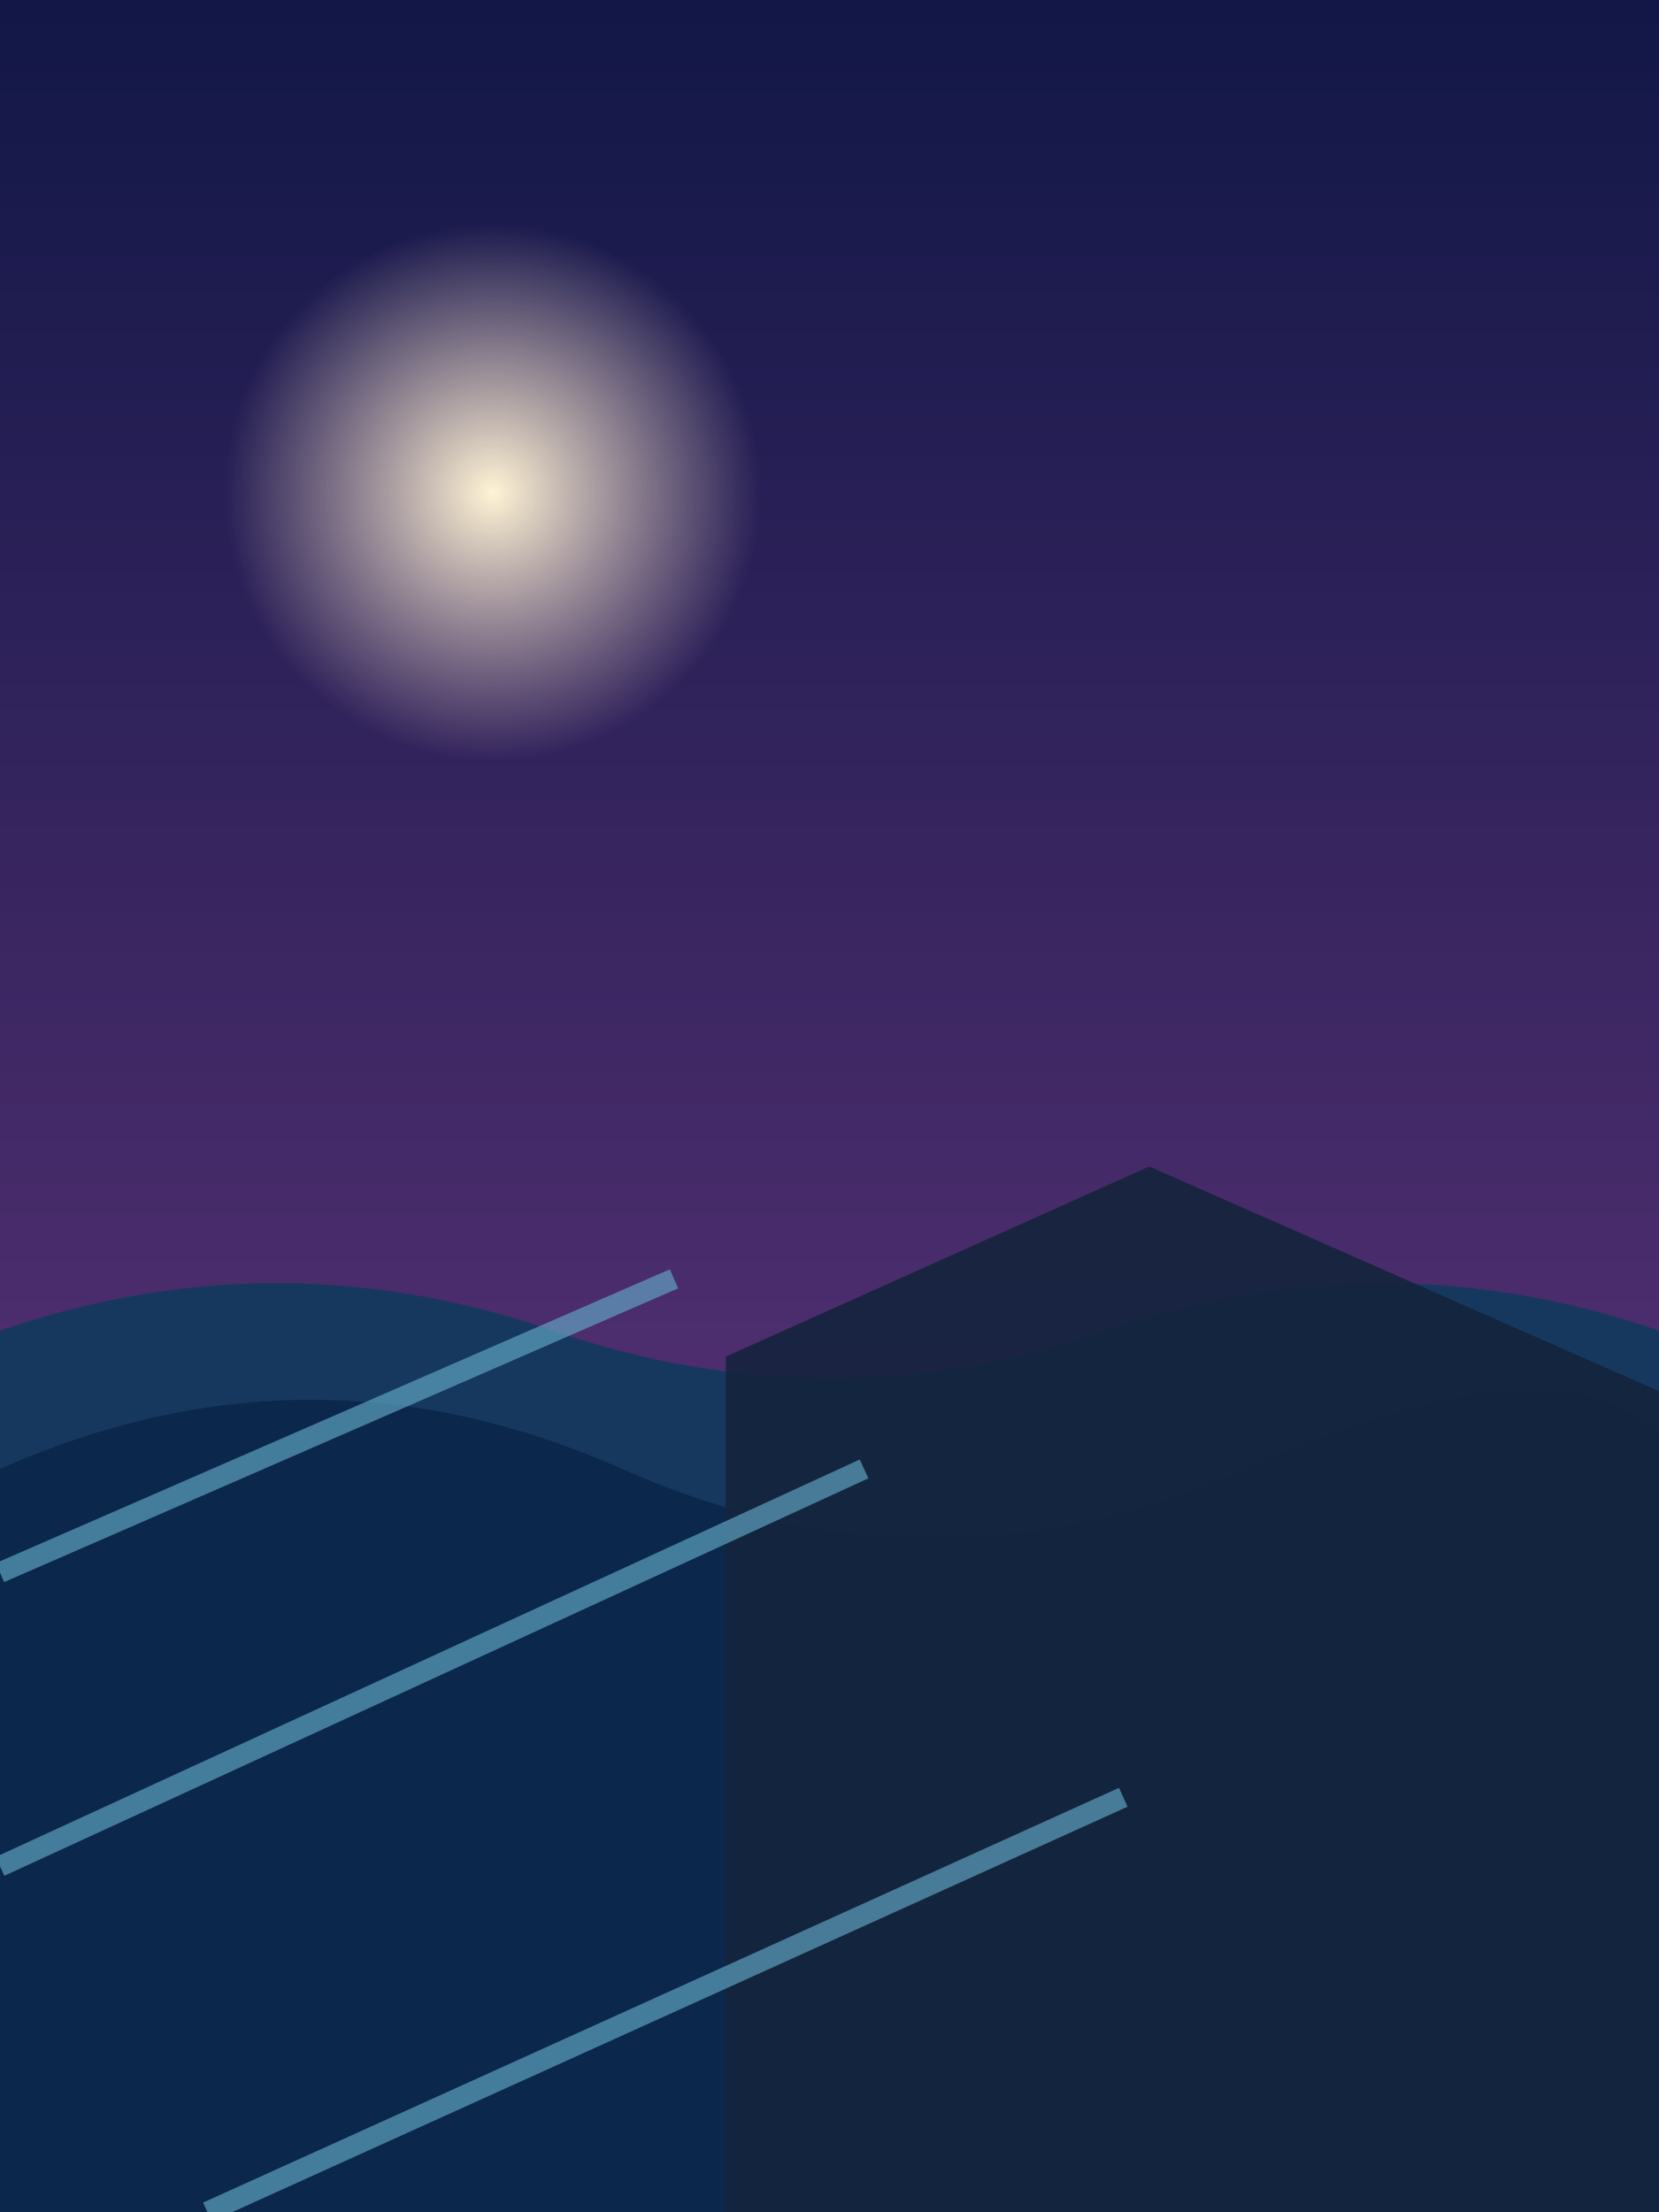
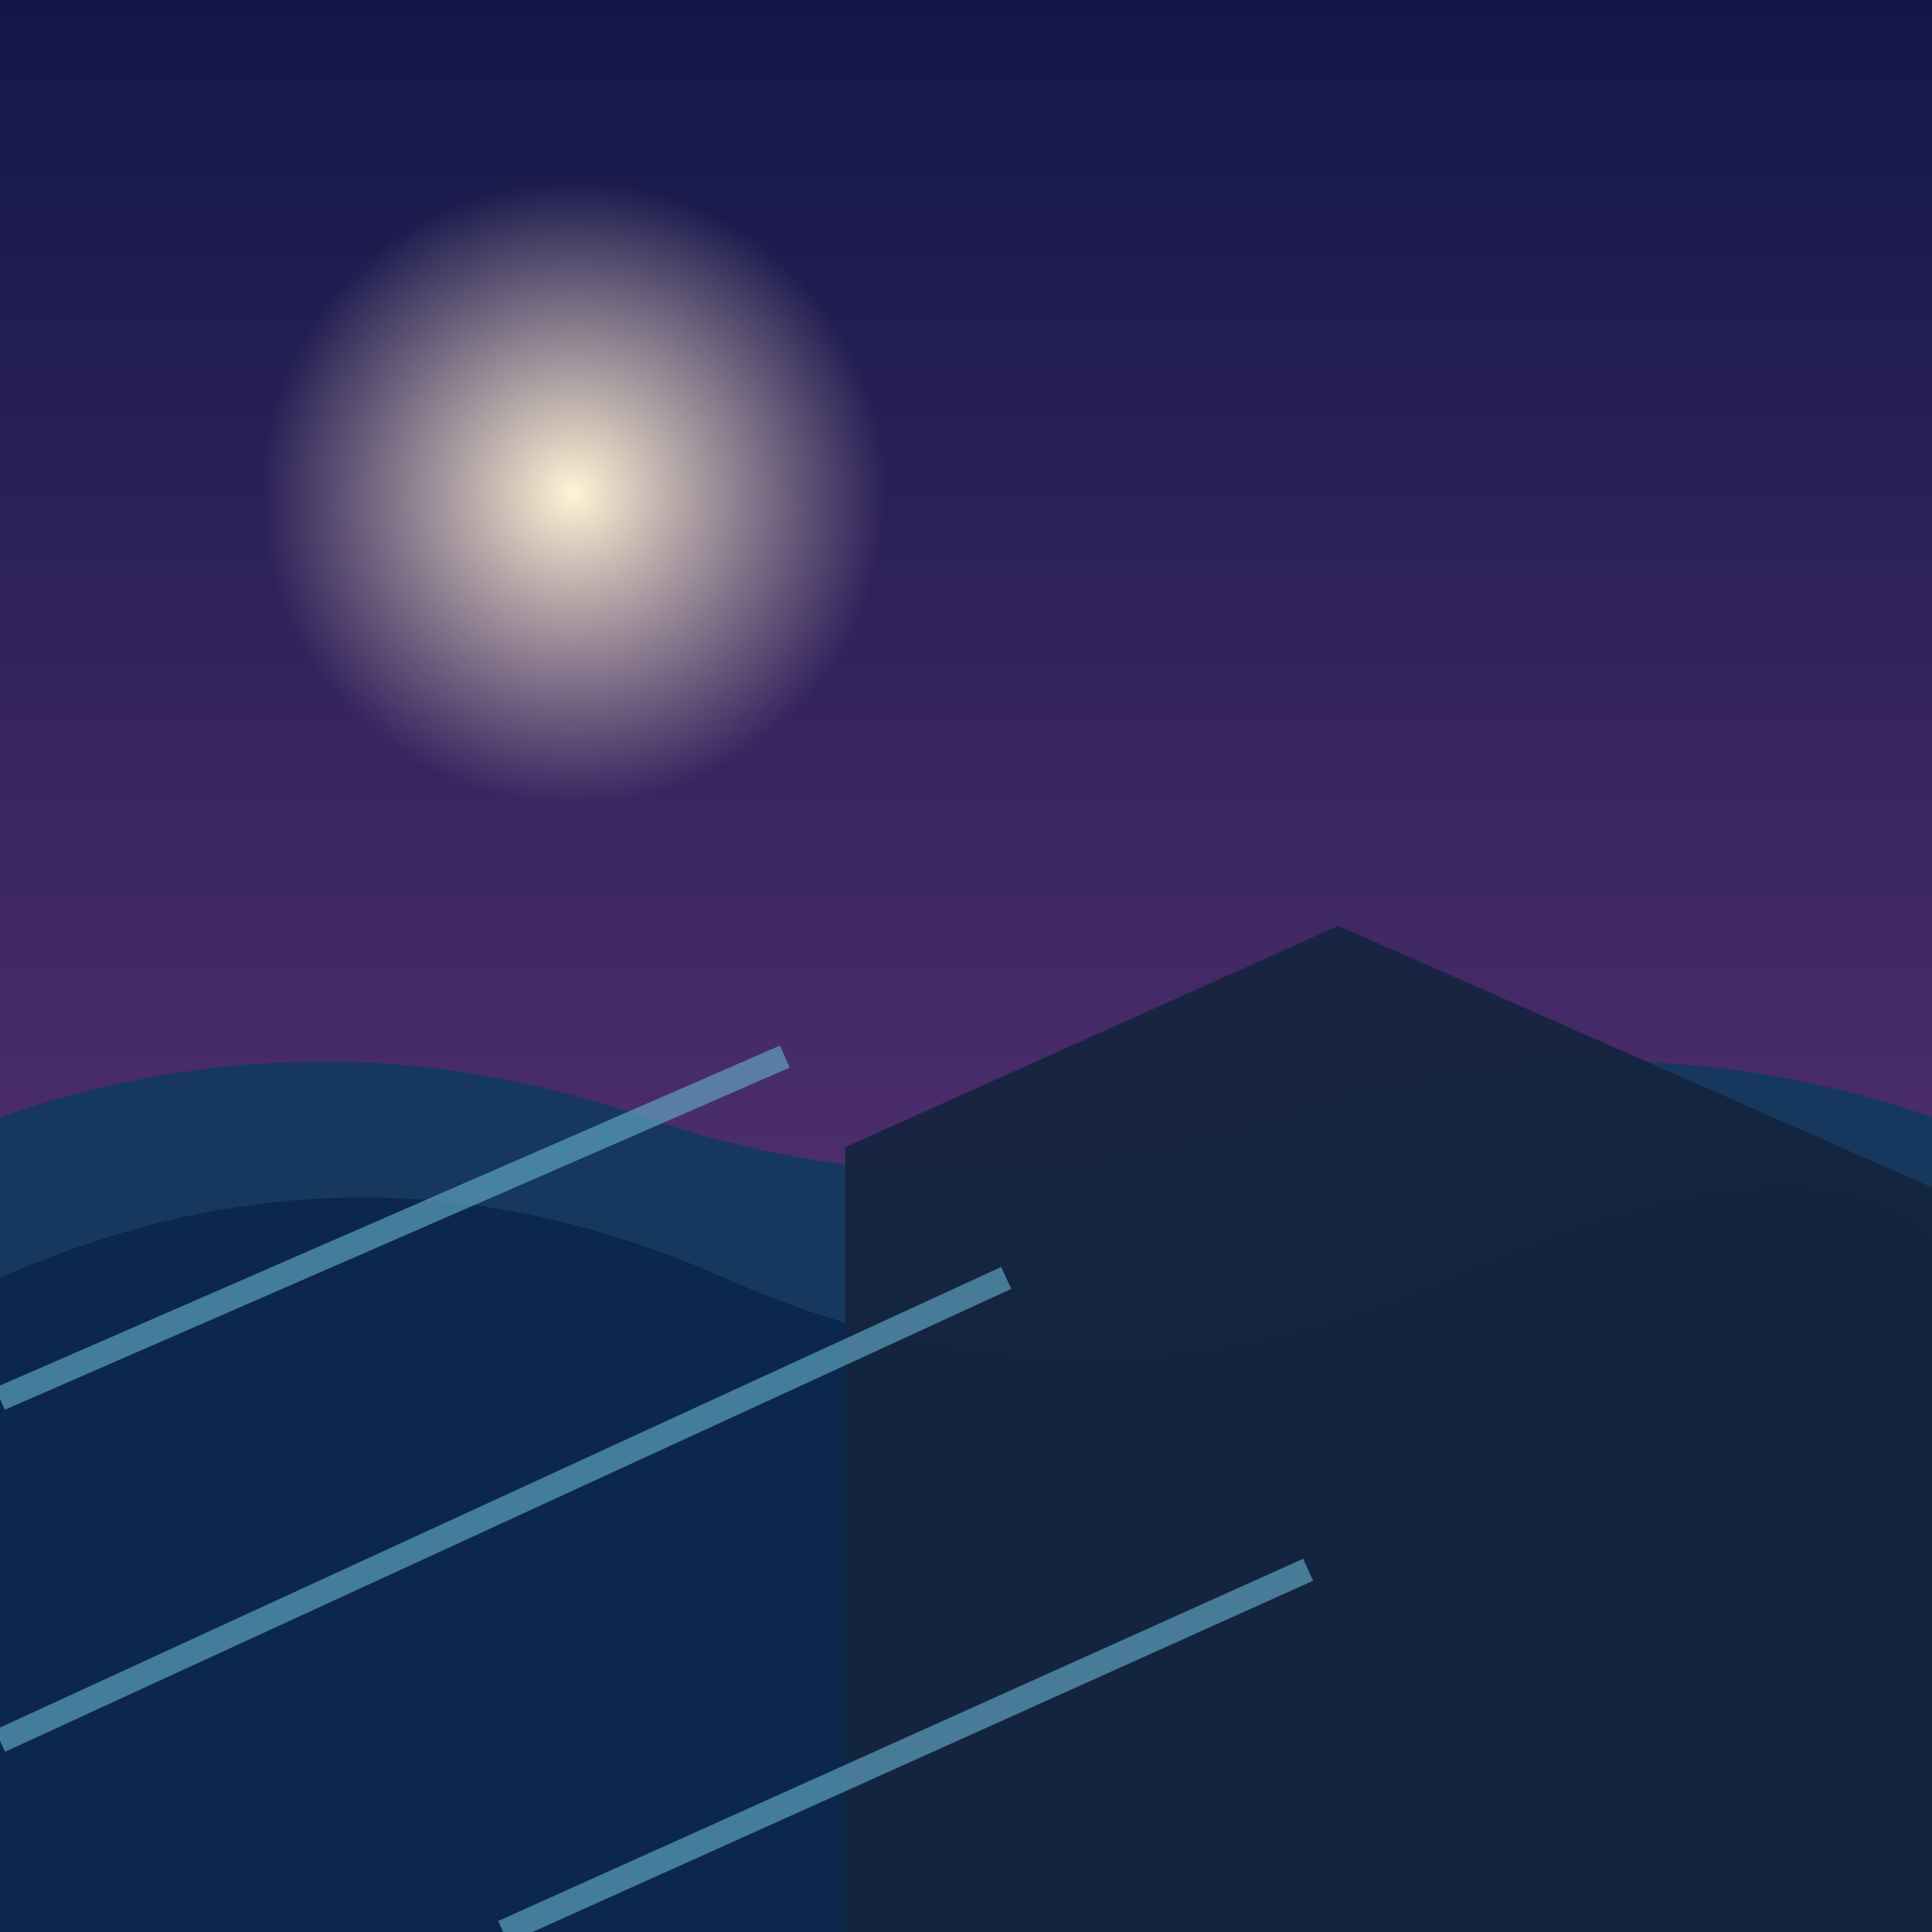
- <svg xmlns="http://www.w3.org/2000/svg" viewBox="0 0 960 1280" role="img" aria-label="Moonlit purple sea">
+ <svg xmlns="http://www.w3.org/2000/svg" viewBox="0 0 960 960" role="img" aria-label="Moonlit purple sea">
  <defs>
    <linearGradient id="night" x1="0" y1="0" x2="0" y2="1">
      <stop offset="0" stop-color="#111747" />
      <stop offset="1" stop-color="#733b86" />
    </linearGradient>
    <radialGradient id="moon">
      <stop offset="0" stop-color="#fff4d5" />
      <stop offset="1" stop-color="#f4dcc8" stop-opacity="0" />
    </radialGradient>
  </defs>
-   <rect width="960" height="1280" fill="url(#night)" />
-   <circle cx="285" cy="285" r="155" fill="url(#moon)" />
-   <path d="M0 770 Q160 715 320 770 T640 770 T960 770 V1280 H0Z" fill="#17385e" />
-   <path d="M0 850 Q180 770 360 850 T720 850 T960 830 V1280 H0Z" fill="#0b274b" />
-   <path d="M420 785 L665 675 L960 805 V1280 H420Z" fill="#14243d" opacity=".9" />
+   <rect width="960" height="960" fill="url(#night)" />
+   <circle cx="285" cy="245" r="155" fill="url(#moon)" />
+   <path d="M0 555 Q160 500 320 555 T640 555 T960 555 V960 H0Z" fill="#17385e" />
+   <path d="M0 635 Q180 555 360 635 T720 635 T960 615 V960 H0Z" fill="#0b274b" />
+   <path d="M420 570 L665 460 L960 590 V960 H420Z" fill="#14243d" opacity=".9" />
  <g stroke="#62a9c6" stroke-width="12" opacity=".65">
-     <path d="M0 910 L390 740" />
-     <path d="M0 1080 L500 850" />
-     <path d="M120 1280 L650 1040" />
+     <path d="M0 695 L390 525" />
+     <path d="M0 865 L500 635" />
+     <path d="M250 960 L650 780" />
  </g>
</svg>
